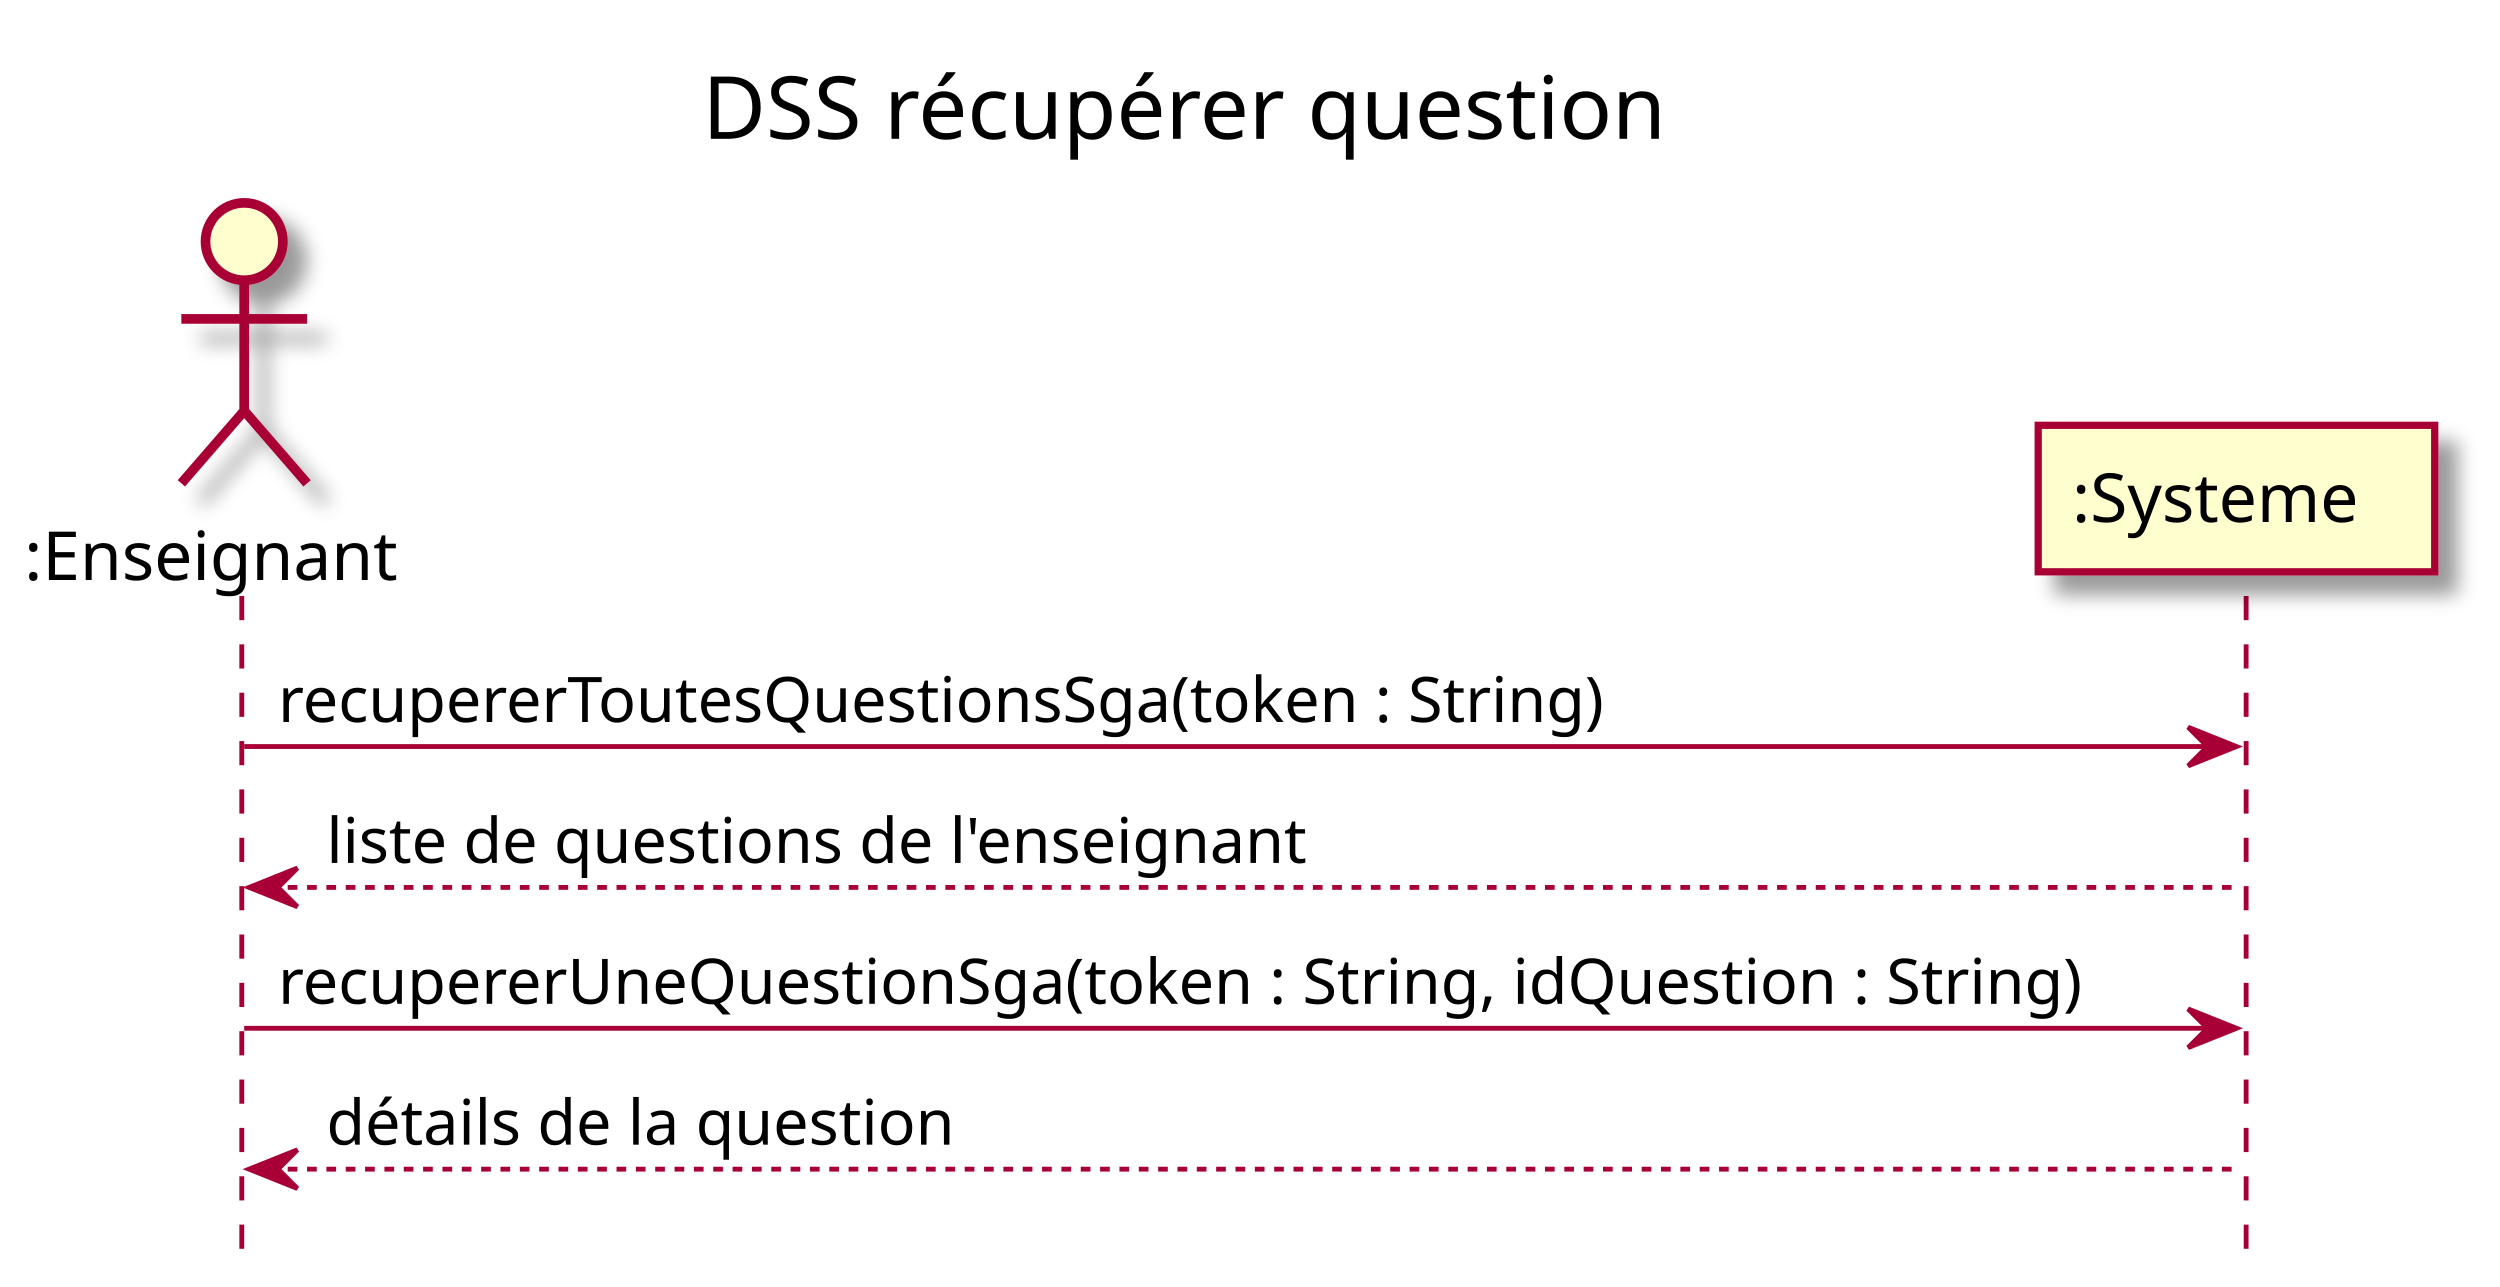
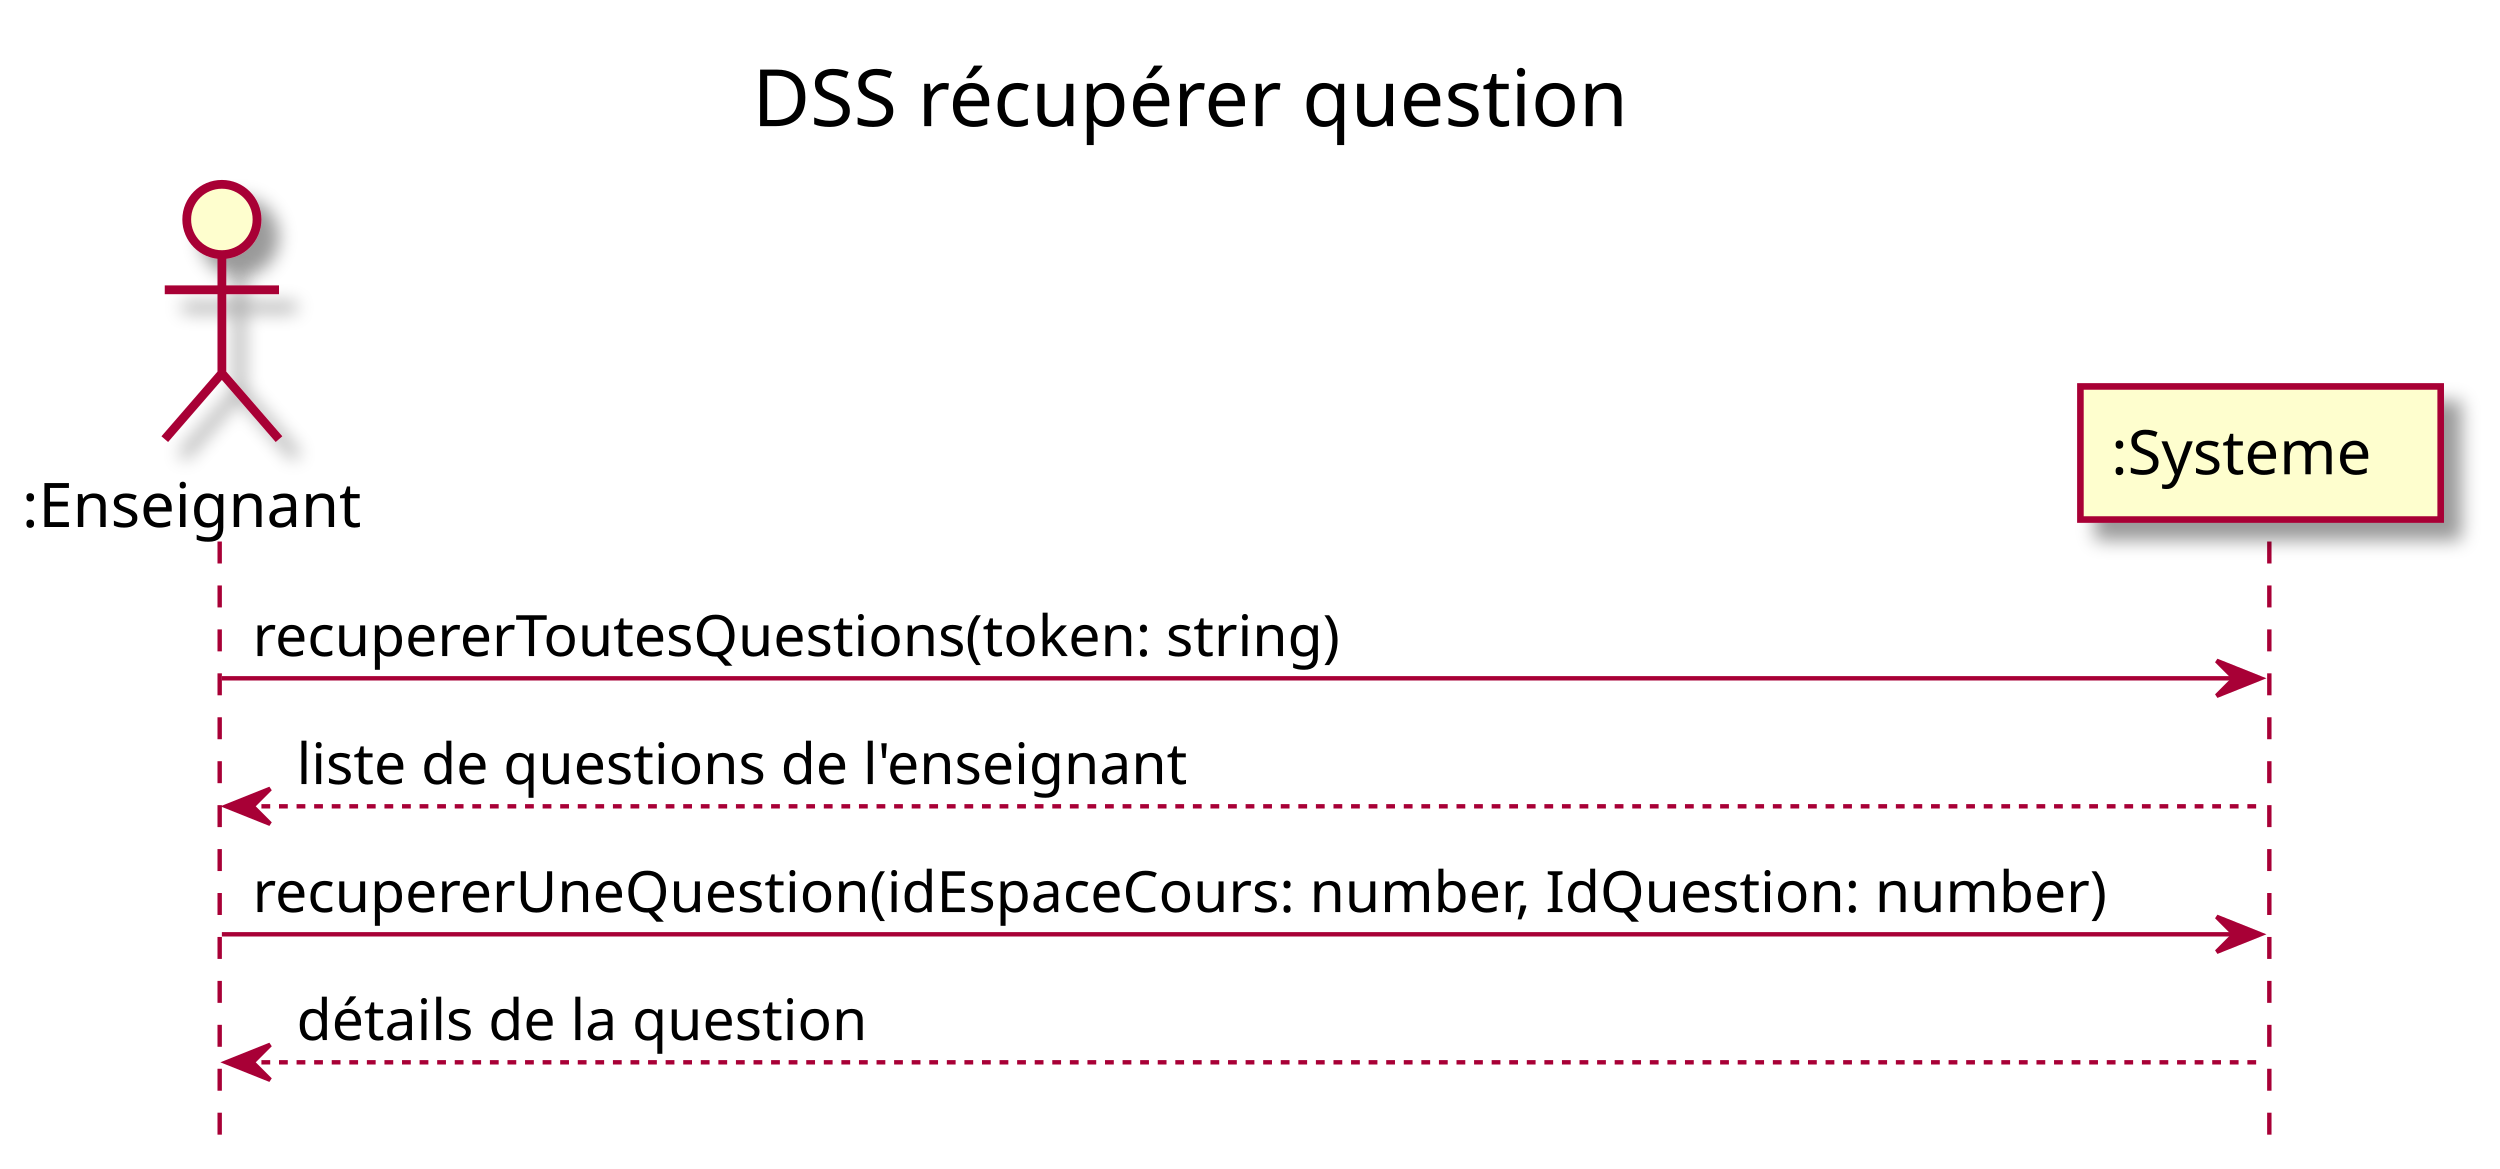
- <svg xmlns="http://www.w3.org/2000/svg" contentScriptType="application/ecmascript" contentStyleType="text/css" height="266px" preserveAspectRatio="none" style="width:517px;height:266px;background:#FFFFFF;" version="1.1" viewBox="0 0 517 266" width="517px" zoomAndPan="magnify">
+ <svg xmlns="http://www.w3.org/2000/svg" contentScriptType="application/ecmascript" contentStyleType="text/css" height="266px" preserveAspectRatio="none" style="width:569px;height:266px;background:#FFFFFF;" version="1.1" viewBox="0 0 569 266" width="569px" zoomAndPan="magnify">
  <defs>
-     <filter height="300%" id="f1l46csox0tbb3" width="300%" x="-1" y="-1">
+     <filter height="300%" id="f1c9fzcztwpyfe" width="300%" x="-1" y="-1">
      <feGaussianBlur result="blurOut" stdDeviation="2.0" />
      <feColorMatrix in="blurOut" result="blurOut2" type="matrix" values="0 0 0 0 0 0 0 0 0 0 0 0 0 0 0 0 0 0 .4 0" />
      <feOffset dx="4.0" dy="4.0" in="blurOut2" result="blurOut3" />
      <feBlend in="SourceGraphic" in2="blurOut3" mode="normal" />
    </filter>
  </defs>
  <g>
-     <text fill="#000000" font-family="sans-serif" font-size="18" lengthAdjust="spacing" textLength="222" x="145.25" y="28.708">DSS récupérer question</text>
+     <text fill="#000000" font-family="sans-serif" font-size="18" lengthAdjust="spacing" textLength="222" x="171.25" y="28.708">DSS récupérer question</text>
    <line style="stroke:#A80036;stroke-width:1.0;stroke-dasharray:5.0,5.0;" x1="50" x2="50" y1="123.25" y2="259.781" />
-     <line style="stroke:#A80036;stroke-width:1.0;stroke-dasharray:5.0,5.0;" x1="464.5" x2="464.5" y1="123.25" y2="259.781" />
+     <line style="stroke:#A80036;stroke-width:1.0;stroke-dasharray:5.0,5.0;" x1="516.5" x2="516.5" y1="123.25" y2="259.781" />
    <text fill="#000000" font-family="sans-serif" font-size="14" lengthAdjust="spacing" textLength="85" x="5" y="119.948">:Enseignant</text>
-     <ellipse cx="50.5" cy="49.953" fill="#FEFECE" filter="url(#f1l46csox0tbb3)" rx="8" ry="8" style="stroke:#A80036;stroke-width:2.0;" />
-     <path d="M50.5,57.953 L50.5,84.953 M37.5,65.953 L63.5,65.953 M50.5,84.953 L37.5,99.953 M50.5,84.953 L63.5,99.953 " fill="none" filter="url(#f1l46csox0tbb3)" style="stroke:#A80036;stroke-width:2.0;" />
-     <rect fill="#FEFECE" filter="url(#f1l46csox0tbb3)" height="30.297" style="stroke:#A80036;stroke-width:1.5;" width="82" x="421.5" y="87.953" />
-     <text fill="#000000" font-family="sans-serif" font-size="14" lengthAdjust="spacing" textLength="68" x="428.5" y="107.948">:Systeme</text>
-     <polygon fill="#A80036" points="452.5,150.383,462.5,154.383,452.5,158.383,456.5,154.383" style="stroke:#A80036;stroke-width:1.0;" />
-     <line style="stroke:#A80036;stroke-width:1.0;" x1="50.5" x2="458.5" y1="154.383" y2="154.383" />
-     <text fill="#000000" font-family="sans-serif" font-size="13" lengthAdjust="spacing" textLength="290" x="57.5" y="149.317">recupererToutesQuestionsSga(token : String)</text>
+     <ellipse cx="50.5" cy="49.953" fill="#FEFECE" filter="url(#f1c9fzcztwpyfe)" rx="8" ry="8" style="stroke:#A80036;stroke-width:2.0;" />
+     <path d="M50.5,57.953 L50.5,84.953 M37.5,65.953 L63.5,65.953 M50.5,84.953 L37.5,99.953 M50.5,84.953 L63.5,99.953 " fill="none" filter="url(#f1c9fzcztwpyfe)" style="stroke:#A80036;stroke-width:2.0;" />
+     <rect fill="#FEFECE" filter="url(#f1c9fzcztwpyfe)" height="30.297" style="stroke:#A80036;stroke-width:1.5;" width="82" x="473.5" y="87.953" />
+     <text fill="#000000" font-family="sans-serif" font-size="14" lengthAdjust="spacing" textLength="68" x="480.5" y="107.948">:Systeme</text>
+     <polygon fill="#A80036" points="504.5,150.383,514.5,154.383,504.5,158.383,508.5,154.383" style="stroke:#A80036;stroke-width:1.0;" />
+     <line style="stroke:#A80036;stroke-width:1.0;" x1="50.5" x2="510.5" y1="154.383" y2="154.383" />
+     <text fill="#000000" font-family="sans-serif" font-size="13" lengthAdjust="spacing" textLength="261" x="57.5" y="149.317">recupererToutesQuestions(token: string)</text>
    <polygon fill="#A80036" points="61.5,179.516,51.5,183.516,61.5,187.516,57.5,183.516" style="stroke:#A80036;stroke-width:1.0;" />
-     <line style="stroke:#A80036;stroke-width:1.0;stroke-dasharray:2.0,2.0;" x1="55.5" x2="463.5" y1="183.516" y2="183.516" />
+     <line style="stroke:#A80036;stroke-width:1.0;stroke-dasharray:2.0,2.0;" x1="55.5" x2="515.5" y1="183.516" y2="183.516" />
    <text fill="#000000" font-family="sans-serif" font-size="13" lengthAdjust="spacing" textLength="213" x="67.5" y="178.45">liste de questions de l'enseignant</text>
-     <polygon fill="#A80036" points="452.5,208.648,462.5,212.648,452.5,216.648,456.5,212.648" style="stroke:#A80036;stroke-width:1.0;" />
-     <line style="stroke:#A80036;stroke-width:1.0;" x1="50.5" x2="458.5" y1="212.648" y2="212.648" />
-     <text fill="#000000" font-family="sans-serif" font-size="13" lengthAdjust="spacing" textLength="390" x="57.5" y="207.583">recupererUneQuestionSga(token : String, idQuestion : String)</text>
+     <polygon fill="#A80036" points="504.5,208.648,514.5,212.648,504.5,216.648,508.5,212.648" style="stroke:#A80036;stroke-width:1.0;" />
+     <line style="stroke:#A80036;stroke-width:1.0;" x1="50.5" x2="510.5" y1="212.648" y2="212.648" />
+     <text fill="#000000" font-family="sans-serif" font-size="13" lengthAdjust="spacing" textLength="442" x="57.5" y="207.583">recupererUneQuestion(idEspaceCours: number, IdQuestion: number)</text>
    <polygon fill="#A80036" points="61.5,237.781,51.5,241.781,61.5,245.781,57.5,241.781" style="stroke:#A80036;stroke-width:1.0;" />
-     <line style="stroke:#A80036;stroke-width:1.0;stroke-dasharray:2.0,2.0;" x1="55.5" x2="463.5" y1="241.781" y2="241.781" />
+     <line style="stroke:#A80036;stroke-width:1.0;stroke-dasharray:2.0,2.0;" x1="55.5" x2="515.5" y1="241.781" y2="241.781" />
    <text fill="#000000" font-family="sans-serif" font-size="13" lengthAdjust="spacing" textLength="136" x="67.5" y="236.715">détails de la question</text>
  </g>
</svg>
